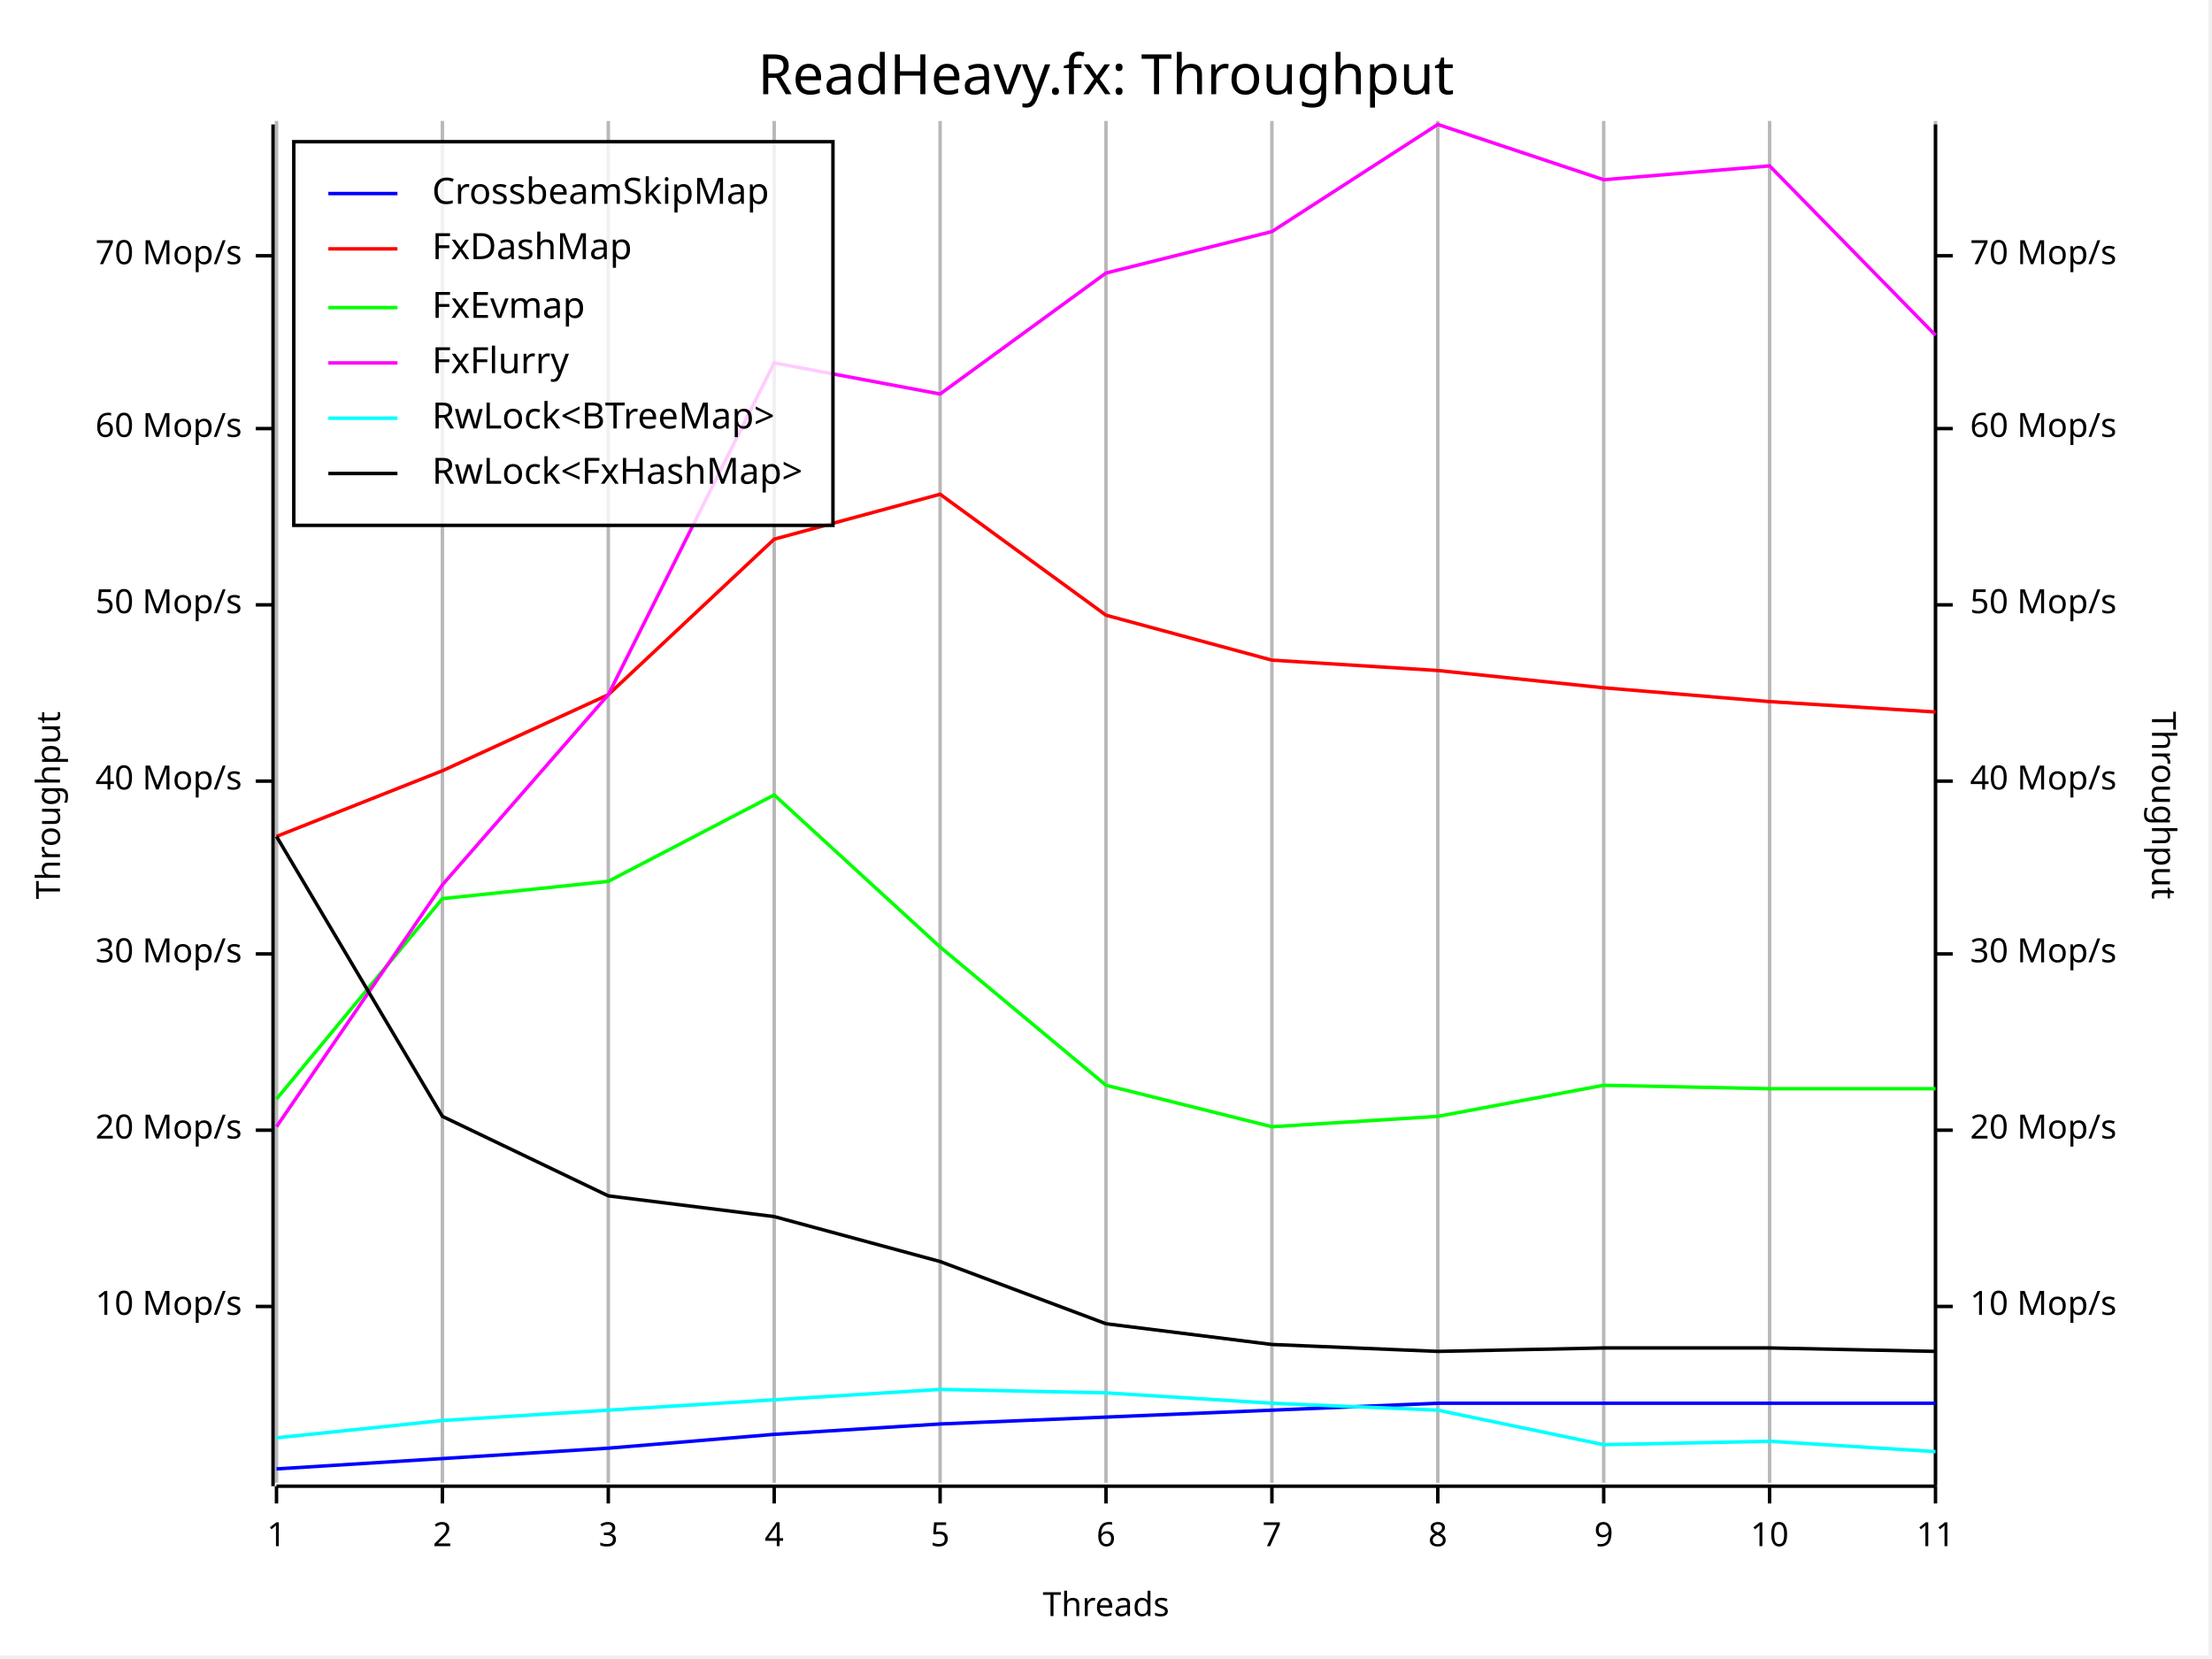
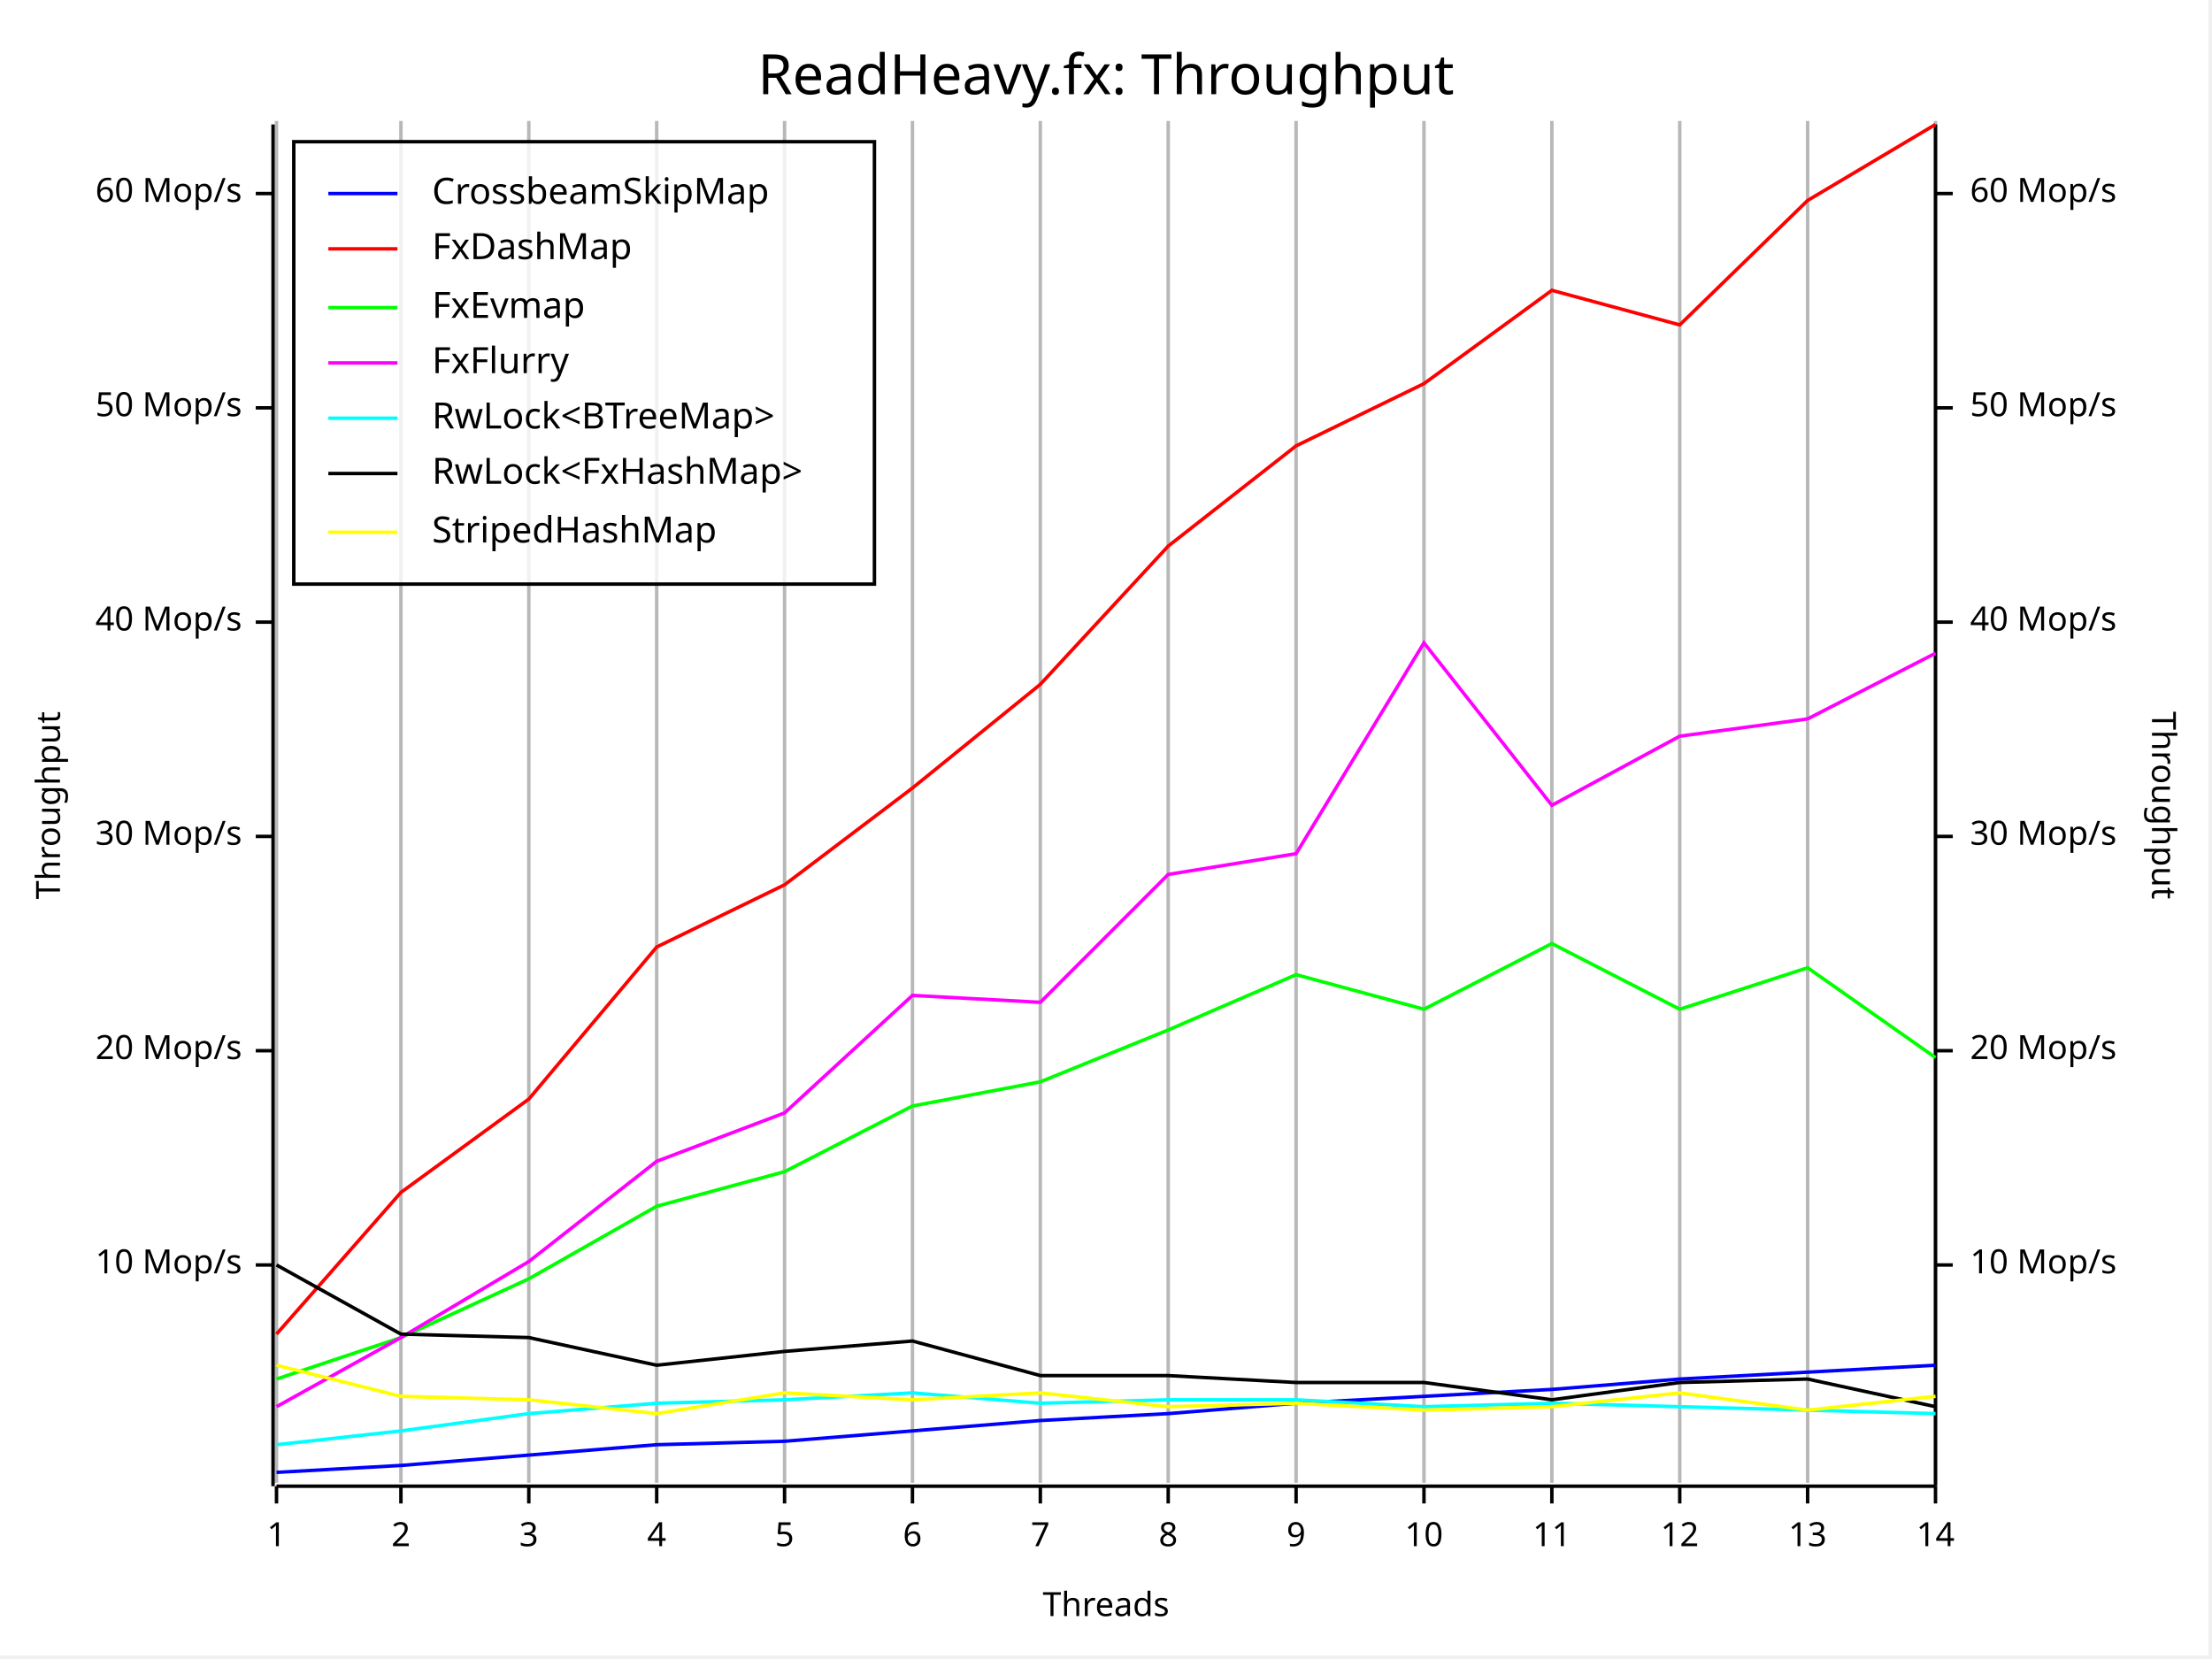
<svg xmlns="http://www.w3.org/2000/svg" width="640" height="480" viewBox="0 0 640 480">
  <rect x="0" y="0" width="639" height="479" opacity="1" fill="#FFFFFF" stroke="none" />
  <text x="320" y="15" dy="0.76em" text-anchor="middle" font-family="Fira Code" font-size="16.129" opacity="1" fill="#000000">
ReadHeavy.fx: Throughput
</text>
  <line opacity="0.1" stroke="#000000" stroke-width="1" x1="80" y1="429" x2="80" y2="35" />
-   <line opacity="0.1" stroke="#000000" stroke-width="1" x1="128" y1="429" x2="128" y2="35" />
-   <line opacity="0.1" stroke="#000000" stroke-width="1" x1="176" y1="429" x2="176" y2="35" />
-   <line opacity="0.1" stroke="#000000" stroke-width="1" x1="224" y1="429" x2="224" y2="35" />
-   <line opacity="0.1" stroke="#000000" stroke-width="1" x1="272" y1="429" x2="272" y2="35" />
-   <line opacity="0.1" stroke="#000000" stroke-width="1" x1="320" y1="429" x2="320" y2="35" />
-   <line opacity="0.1" stroke="#000000" stroke-width="1" x1="368" y1="429" x2="368" y2="35" />
-   <line opacity="0.1" stroke="#000000" stroke-width="1" x1="416" y1="429" x2="416" y2="35" />
-   <line opacity="0.1" stroke="#000000" stroke-width="1" x1="464" y1="429" x2="464" y2="35" />
-   <line opacity="0.1" stroke="#000000" stroke-width="1" x1="512" y1="429" x2="512" y2="35" />
+   <line opacity="0.1" stroke="#000000" stroke-width="1" x1="116" y1="429" x2="116" y2="35" />
+   <line opacity="0.1" stroke="#000000" stroke-width="1" x1="153" y1="429" x2="153" y2="35" />
+   <line opacity="0.1" stroke="#000000" stroke-width="1" x1="190" y1="429" x2="190" y2="35" />
+   <line opacity="0.1" stroke="#000000" stroke-width="1" x1="227" y1="429" x2="227" y2="35" />
+   <line opacity="0.1" stroke="#000000" stroke-width="1" x1="264" y1="429" x2="264" y2="35" />
+   <line opacity="0.1" stroke="#000000" stroke-width="1" x1="301" y1="429" x2="301" y2="35" />
+   <line opacity="0.1" stroke="#000000" stroke-width="1" x1="338" y1="429" x2="338" y2="35" />
+   <line opacity="0.1" stroke="#000000" stroke-width="1" x1="375" y1="429" x2="375" y2="35" />
+   <line opacity="0.1" stroke="#000000" stroke-width="1" x1="412" y1="429" x2="412" y2="35" />
+   <line opacity="0.1" stroke="#000000" stroke-width="1" x1="449" y1="429" x2="449" y2="35" />
+   <line opacity="0.1" stroke="#000000" stroke-width="1" x1="486" y1="429" x2="486" y2="35" />
+   <line opacity="0.1" stroke="#000000" stroke-width="1" x1="523" y1="429" x2="523" y2="35" />
  <line opacity="0.1" stroke="#000000" stroke-width="1" x1="560" y1="429" x2="560" y2="35" />
  <text x="10" y="233" dy="0.76em" text-anchor="middle" font-family="sans-serif" font-size="9.677" opacity="1" fill="#000000" transform="rotate(270, 10, 233)">
Throughput
</text>
  <text x="320" y="470" dy="-0.5ex" text-anchor="middle" font-family="sans-serif" font-size="9.677" opacity="1" fill="#000000">
Threads
</text>
  <text x="630" y="233" dy="0.76em" text-anchor="middle" font-family="sans-serif" font-size="9.677" opacity="1" fill="#000000" transform="rotate(90, 630, 233)">
Throughput
</text>
  <line opacity="0.2" stroke="#000000" stroke-width="1" x1="80" y1="429" x2="80" y2="35" />
-   <line opacity="0.2" stroke="#000000" stroke-width="1" x1="128" y1="429" x2="128" y2="35" />
-   <line opacity="0.2" stroke="#000000" stroke-width="1" x1="176" y1="429" x2="176" y2="35" />
-   <line opacity="0.2" stroke="#000000" stroke-width="1" x1="224" y1="429" x2="224" y2="35" />
-   <line opacity="0.2" stroke="#000000" stroke-width="1" x1="272" y1="429" x2="272" y2="35" />
-   <line opacity="0.2" stroke="#000000" stroke-width="1" x1="320" y1="429" x2="320" y2="35" />
-   <line opacity="0.2" stroke="#000000" stroke-width="1" x1="368" y1="429" x2="368" y2="35" />
-   <line opacity="0.2" stroke="#000000" stroke-width="1" x1="416" y1="429" x2="416" y2="35" />
-   <line opacity="0.2" stroke="#000000" stroke-width="1" x1="464" y1="429" x2="464" y2="35" />
-   <line opacity="0.2" stroke="#000000" stroke-width="1" x1="512" y1="429" x2="512" y2="35" />
+   <line opacity="0.2" stroke="#000000" stroke-width="1" x1="116" y1="429" x2="116" y2="35" />
+   <line opacity="0.2" stroke="#000000" stroke-width="1" x1="153" y1="429" x2="153" y2="35" />
+   <line opacity="0.2" stroke="#000000" stroke-width="1" x1="190" y1="429" x2="190" y2="35" />
+   <line opacity="0.2" stroke="#000000" stroke-width="1" x1="227" y1="429" x2="227" y2="35" />
+   <line opacity="0.2" stroke="#000000" stroke-width="1" x1="264" y1="429" x2="264" y2="35" />
+   <line opacity="0.2" stroke="#000000" stroke-width="1" x1="301" y1="429" x2="301" y2="35" />
+   <line opacity="0.2" stroke="#000000" stroke-width="1" x1="338" y1="429" x2="338" y2="35" />
+   <line opacity="0.2" stroke="#000000" stroke-width="1" x1="375" y1="429" x2="375" y2="35" />
+   <line opacity="0.2" stroke="#000000" stroke-width="1" x1="412" y1="429" x2="412" y2="35" />
+   <line opacity="0.2" stroke="#000000" stroke-width="1" x1="449" y1="429" x2="449" y2="35" />
+   <line opacity="0.2" stroke="#000000" stroke-width="1" x1="486" y1="429" x2="486" y2="35" />
+   <line opacity="0.2" stroke="#000000" stroke-width="1" x1="523" y1="429" x2="523" y2="35" />
  <line opacity="0.2" stroke="#000000" stroke-width="1" x1="560" y1="429" x2="560" y2="35" />
  <polyline fill="none" opacity="1" stroke="#000000" stroke-width="1" points="79,36 79,430 " />
-   <text x="70" y="378" dy="0.5ex" text-anchor="end" font-family="sans-serif" font-size="9.677" opacity="1" fill="#000000">
+   <text x="70" y="366" dy="0.5ex" text-anchor="end" font-family="sans-serif" font-size="9.677" opacity="1" fill="#000000">
10 Mop/s
</text>
-   <polyline fill="none" opacity="1" stroke="#000000" stroke-width="1" points="74,378 79,378 " />
-   <text x="70" y="327" dy="0.5ex" text-anchor="end" font-family="sans-serif" font-size="9.677" opacity="1" fill="#000000">
+   <polyline fill="none" opacity="1" stroke="#000000" stroke-width="1" points="74,366 79,366 " />
+   <text x="70" y="304" dy="0.5ex" text-anchor="end" font-family="sans-serif" font-size="9.677" opacity="1" fill="#000000">
20 Mop/s
</text>
-   <polyline fill="none" opacity="1" stroke="#000000" stroke-width="1" points="74,327 79,327 " />
-   <text x="70" y="276" dy="0.5ex" text-anchor="end" font-family="sans-serif" font-size="9.677" opacity="1" fill="#000000">
+   <polyline fill="none" opacity="1" stroke="#000000" stroke-width="1" points="74,304 79,304 " />
+   <text x="70" y="242" dy="0.5ex" text-anchor="end" font-family="sans-serif" font-size="9.677" opacity="1" fill="#000000">
30 Mop/s
</text>
-   <polyline fill="none" opacity="1" stroke="#000000" stroke-width="1" points="74,276 79,276 " />
-   <text x="70" y="226" dy="0.5ex" text-anchor="end" font-family="sans-serif" font-size="9.677" opacity="1" fill="#000000">
+   <polyline fill="none" opacity="1" stroke="#000000" stroke-width="1" points="74,242 79,242 " />
+   <text x="70" y="180" dy="0.5ex" text-anchor="end" font-family="sans-serif" font-size="9.677" opacity="1" fill="#000000">
40 Mop/s
</text>
-   <polyline fill="none" opacity="1" stroke="#000000" stroke-width="1" points="74,226 79,226 " />
-   <text x="70" y="175" dy="0.5ex" text-anchor="end" font-family="sans-serif" font-size="9.677" opacity="1" fill="#000000">
+   <polyline fill="none" opacity="1" stroke="#000000" stroke-width="1" points="74,180 79,180 " />
+   <text x="70" y="118" dy="0.5ex" text-anchor="end" font-family="sans-serif" font-size="9.677" opacity="1" fill="#000000">
50 Mop/s
</text>
-   <polyline fill="none" opacity="1" stroke="#000000" stroke-width="1" points="74,175 79,175 " />
-   <text x="70" y="124" dy="0.5ex" text-anchor="end" font-family="sans-serif" font-size="9.677" opacity="1" fill="#000000">
+   <polyline fill="none" opacity="1" stroke="#000000" stroke-width="1" points="74,118 79,118 " />
+   <text x="70" y="56" dy="0.5ex" text-anchor="end" font-family="sans-serif" font-size="9.677" opacity="1" fill="#000000">
60 Mop/s
</text>
-   <polyline fill="none" opacity="1" stroke="#000000" stroke-width="1" points="74,124 79,124 " />
-   <text x="70" y="74" dy="0.5ex" text-anchor="end" font-family="sans-serif" font-size="9.677" opacity="1" fill="#000000">
- 70 Mop/s
- </text>
-   <polyline fill="none" opacity="1" stroke="#000000" stroke-width="1" points="74,74 79,74 " />
+   <polyline fill="none" opacity="1" stroke="#000000" stroke-width="1" points="74,56 79,56 " />
  <polyline fill="none" opacity="1" stroke="#000000" stroke-width="1" points="80,430 560,430 " />
  <text x="80" y="440" dy="0.76em" text-anchor="middle" font-family="sans-serif" font-size="9.677" opacity="1" fill="#000000">
1
</text>
  <polyline fill="none" opacity="1" stroke="#000000" stroke-width="1" points="80,430 80,435 " />
-   <text x="128" y="440" dy="0.76em" text-anchor="middle" font-family="sans-serif" font-size="9.677" opacity="1" fill="#000000">
+   <text x="116" y="440" dy="0.76em" text-anchor="middle" font-family="sans-serif" font-size="9.677" opacity="1" fill="#000000">
2
</text>
-   <polyline fill="none" opacity="1" stroke="#000000" stroke-width="1" points="128,430 128,435 " />
-   <text x="176" y="440" dy="0.76em" text-anchor="middle" font-family="sans-serif" font-size="9.677" opacity="1" fill="#000000">
+   <polyline fill="none" opacity="1" stroke="#000000" stroke-width="1" points="116,430 116,435 " />
+   <text x="153" y="440" dy="0.76em" text-anchor="middle" font-family="sans-serif" font-size="9.677" opacity="1" fill="#000000">
3
</text>
-   <polyline fill="none" opacity="1" stroke="#000000" stroke-width="1" points="176,430 176,435 " />
-   <text x="224" y="440" dy="0.76em" text-anchor="middle" font-family="sans-serif" font-size="9.677" opacity="1" fill="#000000">
+   <polyline fill="none" opacity="1" stroke="#000000" stroke-width="1" points="153,430 153,435 " />
+   <text x="190" y="440" dy="0.76em" text-anchor="middle" font-family="sans-serif" font-size="9.677" opacity="1" fill="#000000">
4
</text>
-   <polyline fill="none" opacity="1" stroke="#000000" stroke-width="1" points="224,430 224,435 " />
-   <text x="272" y="440" dy="0.76em" text-anchor="middle" font-family="sans-serif" font-size="9.677" opacity="1" fill="#000000">
+   <polyline fill="none" opacity="1" stroke="#000000" stroke-width="1" points="190,430 190,435 " />
+   <text x="227" y="440" dy="0.76em" text-anchor="middle" font-family="sans-serif" font-size="9.677" opacity="1" fill="#000000">
5
</text>
-   <polyline fill="none" opacity="1" stroke="#000000" stroke-width="1" points="272,430 272,435 " />
-   <text x="320" y="440" dy="0.76em" text-anchor="middle" font-family="sans-serif" font-size="9.677" opacity="1" fill="#000000">
+   <polyline fill="none" opacity="1" stroke="#000000" stroke-width="1" points="227,430 227,435 " />
+   <text x="264" y="440" dy="0.76em" text-anchor="middle" font-family="sans-serif" font-size="9.677" opacity="1" fill="#000000">
6
</text>
-   <polyline fill="none" opacity="1" stroke="#000000" stroke-width="1" points="320,430 320,435 " />
-   <text x="368" y="440" dy="0.76em" text-anchor="middle" font-family="sans-serif" font-size="9.677" opacity="1" fill="#000000">
+   <polyline fill="none" opacity="1" stroke="#000000" stroke-width="1" points="264,430 264,435 " />
+   <text x="301" y="440" dy="0.76em" text-anchor="middle" font-family="sans-serif" font-size="9.677" opacity="1" fill="#000000">
7
</text>
-   <polyline fill="none" opacity="1" stroke="#000000" stroke-width="1" points="368,430 368,435 " />
-   <text x="416" y="440" dy="0.76em" text-anchor="middle" font-family="sans-serif" font-size="9.677" opacity="1" fill="#000000">
+   <polyline fill="none" opacity="1" stroke="#000000" stroke-width="1" points="301,430 301,435 " />
+   <text x="338" y="440" dy="0.76em" text-anchor="middle" font-family="sans-serif" font-size="9.677" opacity="1" fill="#000000">
8
</text>
-   <polyline fill="none" opacity="1" stroke="#000000" stroke-width="1" points="416,430 416,435 " />
-   <text x="464" y="440" dy="0.76em" text-anchor="middle" font-family="sans-serif" font-size="9.677" opacity="1" fill="#000000">
+   <polyline fill="none" opacity="1" stroke="#000000" stroke-width="1" points="338,430 338,435 " />
+   <text x="375" y="440" dy="0.76em" text-anchor="middle" font-family="sans-serif" font-size="9.677" opacity="1" fill="#000000">
9
</text>
-   <polyline fill="none" opacity="1" stroke="#000000" stroke-width="1" points="464,430 464,435 " />
-   <text x="512" y="440" dy="0.76em" text-anchor="middle" font-family="sans-serif" font-size="9.677" opacity="1" fill="#000000">
+   <polyline fill="none" opacity="1" stroke="#000000" stroke-width="1" points="375,430 375,435 " />
+   <text x="412" y="440" dy="0.76em" text-anchor="middle" font-family="sans-serif" font-size="9.677" opacity="1" fill="#000000">
10
</text>
-   <polyline fill="none" opacity="1" stroke="#000000" stroke-width="1" points="512,430 512,435 " />
+   <polyline fill="none" opacity="1" stroke="#000000" stroke-width="1" points="412,430 412,435 " />
+   <text x="449" y="440" dy="0.76em" text-anchor="middle" font-family="sans-serif" font-size="9.677" opacity="1" fill="#000000">
+ 11
+ </text>
+   <polyline fill="none" opacity="1" stroke="#000000" stroke-width="1" points="449,430 449,435 " />
+   <text x="486" y="440" dy="0.76em" text-anchor="middle" font-family="sans-serif" font-size="9.677" opacity="1" fill="#000000">
+ 12
+ </text>
+   <polyline fill="none" opacity="1" stroke="#000000" stroke-width="1" points="486,430 486,435 " />
+   <text x="523" y="440" dy="0.76em" text-anchor="middle" font-family="sans-serif" font-size="9.677" opacity="1" fill="#000000">
+ 13
+ </text>
+   <polyline fill="none" opacity="1" stroke="#000000" stroke-width="1" points="523,430 523,435 " />
  <text x="560" y="440" dy="0.76em" text-anchor="middle" font-family="sans-serif" font-size="9.677" opacity="1" fill="#000000">
- 11
+ 14
</text>
  <polyline fill="none" opacity="1" stroke="#000000" stroke-width="1" points="560,430 560,435 " />
  <polyline fill="none" opacity="1" stroke="#000000" stroke-width="1" points="560,36 560,430 " />
-   <text x="570" y="378" dy="0.5ex" text-anchor="start" font-family="sans-serif" font-size="9.677" opacity="1" fill="#000000">
+   <text x="570" y="366" dy="0.5ex" text-anchor="start" font-family="sans-serif" font-size="9.677" opacity="1" fill="#000000">
10 Mop/s
</text>
-   <polyline fill="none" opacity="1" stroke="#000000" stroke-width="1" points="560,378 565,378 " />
-   <text x="570" y="327" dy="0.5ex" text-anchor="start" font-family="sans-serif" font-size="9.677" opacity="1" fill="#000000">
+   <polyline fill="none" opacity="1" stroke="#000000" stroke-width="1" points="560,366 565,366 " />
+   <text x="570" y="304" dy="0.5ex" text-anchor="start" font-family="sans-serif" font-size="9.677" opacity="1" fill="#000000">
20 Mop/s
</text>
-   <polyline fill="none" opacity="1" stroke="#000000" stroke-width="1" points="560,327 565,327 " />
-   <text x="570" y="276" dy="0.5ex" text-anchor="start" font-family="sans-serif" font-size="9.677" opacity="1" fill="#000000">
+   <polyline fill="none" opacity="1" stroke="#000000" stroke-width="1" points="560,304 565,304 " />
+   <text x="570" y="242" dy="0.5ex" text-anchor="start" font-family="sans-serif" font-size="9.677" opacity="1" fill="#000000">
30 Mop/s
</text>
-   <polyline fill="none" opacity="1" stroke="#000000" stroke-width="1" points="560,276 565,276 " />
-   <text x="570" y="226" dy="0.5ex" text-anchor="start" font-family="sans-serif" font-size="9.677" opacity="1" fill="#000000">
+   <polyline fill="none" opacity="1" stroke="#000000" stroke-width="1" points="560,242 565,242 " />
+   <text x="570" y="180" dy="0.5ex" text-anchor="start" font-family="sans-serif" font-size="9.677" opacity="1" fill="#000000">
40 Mop/s
</text>
-   <polyline fill="none" opacity="1" stroke="#000000" stroke-width="1" points="560,226 565,226 " />
-   <text x="570" y="175" dy="0.5ex" text-anchor="start" font-family="sans-serif" font-size="9.677" opacity="1" fill="#000000">
+   <polyline fill="none" opacity="1" stroke="#000000" stroke-width="1" points="560,180 565,180 " />
+   <text x="570" y="118" dy="0.5ex" text-anchor="start" font-family="sans-serif" font-size="9.677" opacity="1" fill="#000000">
50 Mop/s
</text>
-   <polyline fill="none" opacity="1" stroke="#000000" stroke-width="1" points="560,175 565,175 " />
-   <text x="570" y="124" dy="0.5ex" text-anchor="start" font-family="sans-serif" font-size="9.677" opacity="1" fill="#000000">
+   <polyline fill="none" opacity="1" stroke="#000000" stroke-width="1" points="560,118 565,118 " />
+   <text x="570" y="56" dy="0.5ex" text-anchor="start" font-family="sans-serif" font-size="9.677" opacity="1" fill="#000000">
60 Mop/s
</text>
-   <polyline fill="none" opacity="1" stroke="#000000" stroke-width="1" points="560,124 565,124 " />
-   <text x="570" y="74" dy="0.5ex" text-anchor="start" font-family="sans-serif" font-size="9.677" opacity="1" fill="#000000">
- 70 Mop/s
- </text>
-   <polyline fill="none" opacity="1" stroke="#000000" stroke-width="1" points="560,74 565,74 " />
-   <polyline fill="none" opacity="1" stroke="#0000FF" stroke-width="1" points="80,425 128,422 176,419 224,415 272,412 320,410 368,408 416,406 464,406 512,406 560,406 " />
-   <polyline fill="none" opacity="1" stroke="#FF0000" stroke-width="1" points="80,242 128,223 176,201 224,156 272,143 320,178 368,191 416,194 464,199 512,203 560,206 " />
-   <polyline fill="none" opacity="1" stroke="#00FF00" stroke-width="1" points="80,318 128,260 176,255 224,230 272,274 320,314 368,326 416,323 464,314 512,315 560,315 " />
-   <polyline fill="none" opacity="1" stroke="#FF00FF" stroke-width="1" points="80,326 128,256 176,201 224,105 272,114 320,79 368,67 416,36 464,52 512,48 560,97 " />
-   <polyline fill="none" opacity="1" stroke="#00FFFF" stroke-width="1" points="80,416 128,411 176,408 224,405 272,402 320,403 368,406 416,408 464,418 512,417 560,420 " />
-   <polyline fill="none" opacity="1" stroke="#000000" stroke-width="1" points="80,242 128,323 176,346 224,352 272,365 320,383 368,389 416,391 464,390 512,390 560,391 " />
-   <rect x="85" y="41" width="156" height="111" opacity="0.8" fill="#FFFFFF" stroke="none" />
-   <rect x="85" y="41" width="156" height="111" opacity="1" fill="none" stroke="#000000" />
+   <polyline fill="none" opacity="1" stroke="#000000" stroke-width="1" points="560,56 565,56 " />
+   <polyline fill="none" opacity="1" stroke="#0000FF" stroke-width="1" points="80,426 116,424 153,421 190,418 227,417 264,414 301,411 338,409 375,406 412,404 449,402 486,399 523,397 560,395 " />
+   <polyline fill="none" opacity="1" stroke="#FF0000" stroke-width="1" points="80,386 116,345 153,318 190,274 227,256 264,228 301,198 338,158 375,129 412,111 449,84 486,94 523,58 560,36 " />
+   <polyline fill="none" opacity="1" stroke="#00FF00" stroke-width="1" points="80,399 116,387 153,370 190,349 227,339 264,320 301,313 338,298 375,282 412,292 449,273 486,292 523,280 560,306 " />
+   <polyline fill="none" opacity="1" stroke="#FF00FF" stroke-width="1" points="80,407 116,387 153,365 190,336 227,322 264,288 301,290 338,253 375,247 412,186 449,233 486,213 523,208 560,189 " />
+   <polyline fill="none" opacity="1" stroke="#00FFFF" stroke-width="1" points="80,418 116,414 153,409 190,406 227,405 264,403 301,406 338,405 375,405 412,407 449,406 486,407 523,408 560,409 " />
+   <polyline fill="none" opacity="1" stroke="#000000" stroke-width="1" points="80,366 116,386 153,387 190,395 227,391 264,388 301,398 338,398 375,400 412,400 449,405 486,400 523,399 560,407 " />
+   <polyline fill="none" opacity="1" stroke="#FFFF00" stroke-width="1" points="80,395 116,404 153,405 190,409 227,403 264,405 301,403 338,407 375,406 412,408 449,407 486,403 523,408 560,404 " />
+   <rect x="85" y="41" width="168" height="128" opacity="0.8" fill="#FFFFFF" stroke="none" />
+   <rect x="85" y="41" width="168" height="128" opacity="1" fill="none" stroke="#000000" />
  <text x="125" y="51" dy="0.76em" text-anchor="start" font-family="Fira Code" font-size="10.484" opacity="1" fill="#000000">
CrossbeamSkipMap
</text>
  <text x="125" y="67" dy="0.76em" text-anchor="start" font-family="Fira Code" font-size="10.484" opacity="1" fill="#000000">
FxDashMap
</text>
  <text x="125" y="84" dy="0.76em" text-anchor="start" font-family="Fira Code" font-size="10.484" opacity="1" fill="#000000">
FxEvmap
</text>
  <text x="125" y="100" dy="0.76em" text-anchor="start" font-family="Fira Code" font-size="10.484" opacity="1" fill="#000000">
FxFlurry
</text>
  <text x="125" y="116" dy="0.76em" text-anchor="start" font-family="Fira Code" font-size="10.484" opacity="1" fill="#000000">
RwLock&lt;BTreeMap&gt;
</text>
  <text x="125" y="132" dy="0.76em" text-anchor="start" font-family="Fira Code" font-size="10.484" opacity="1" fill="#000000">
RwLock&lt;FxHashMap&gt;
</text>
+   <text x="125" y="149" dy="0.76em" text-anchor="start" font-family="Fira Code" font-size="10.484" opacity="1" fill="#000000">
+ StripedHashMap
+ </text>
  <polyline fill="none" opacity="1" stroke="#0000FF" stroke-width="1" points="95,56 115,56 " />
  <polyline fill="none" opacity="1" stroke="#FF0000" stroke-width="1" points="95,72 115,72 " />
  <polyline fill="none" opacity="1" stroke="#00FF00" stroke-width="1" points="95,89 115,89 " />
  <polyline fill="none" opacity="1" stroke="#FF00FF" stroke-width="1" points="95,105 115,105 " />
  <polyline fill="none" opacity="1" stroke="#00FFFF" stroke-width="1" points="95,121 115,121 " />
  <polyline fill="none" opacity="1" stroke="#000000" stroke-width="1" points="95,137 115,137 " />
+   <polyline fill="none" opacity="1" stroke="#FFFF00" stroke-width="1" points="95,154 115,154 " />
</svg>
